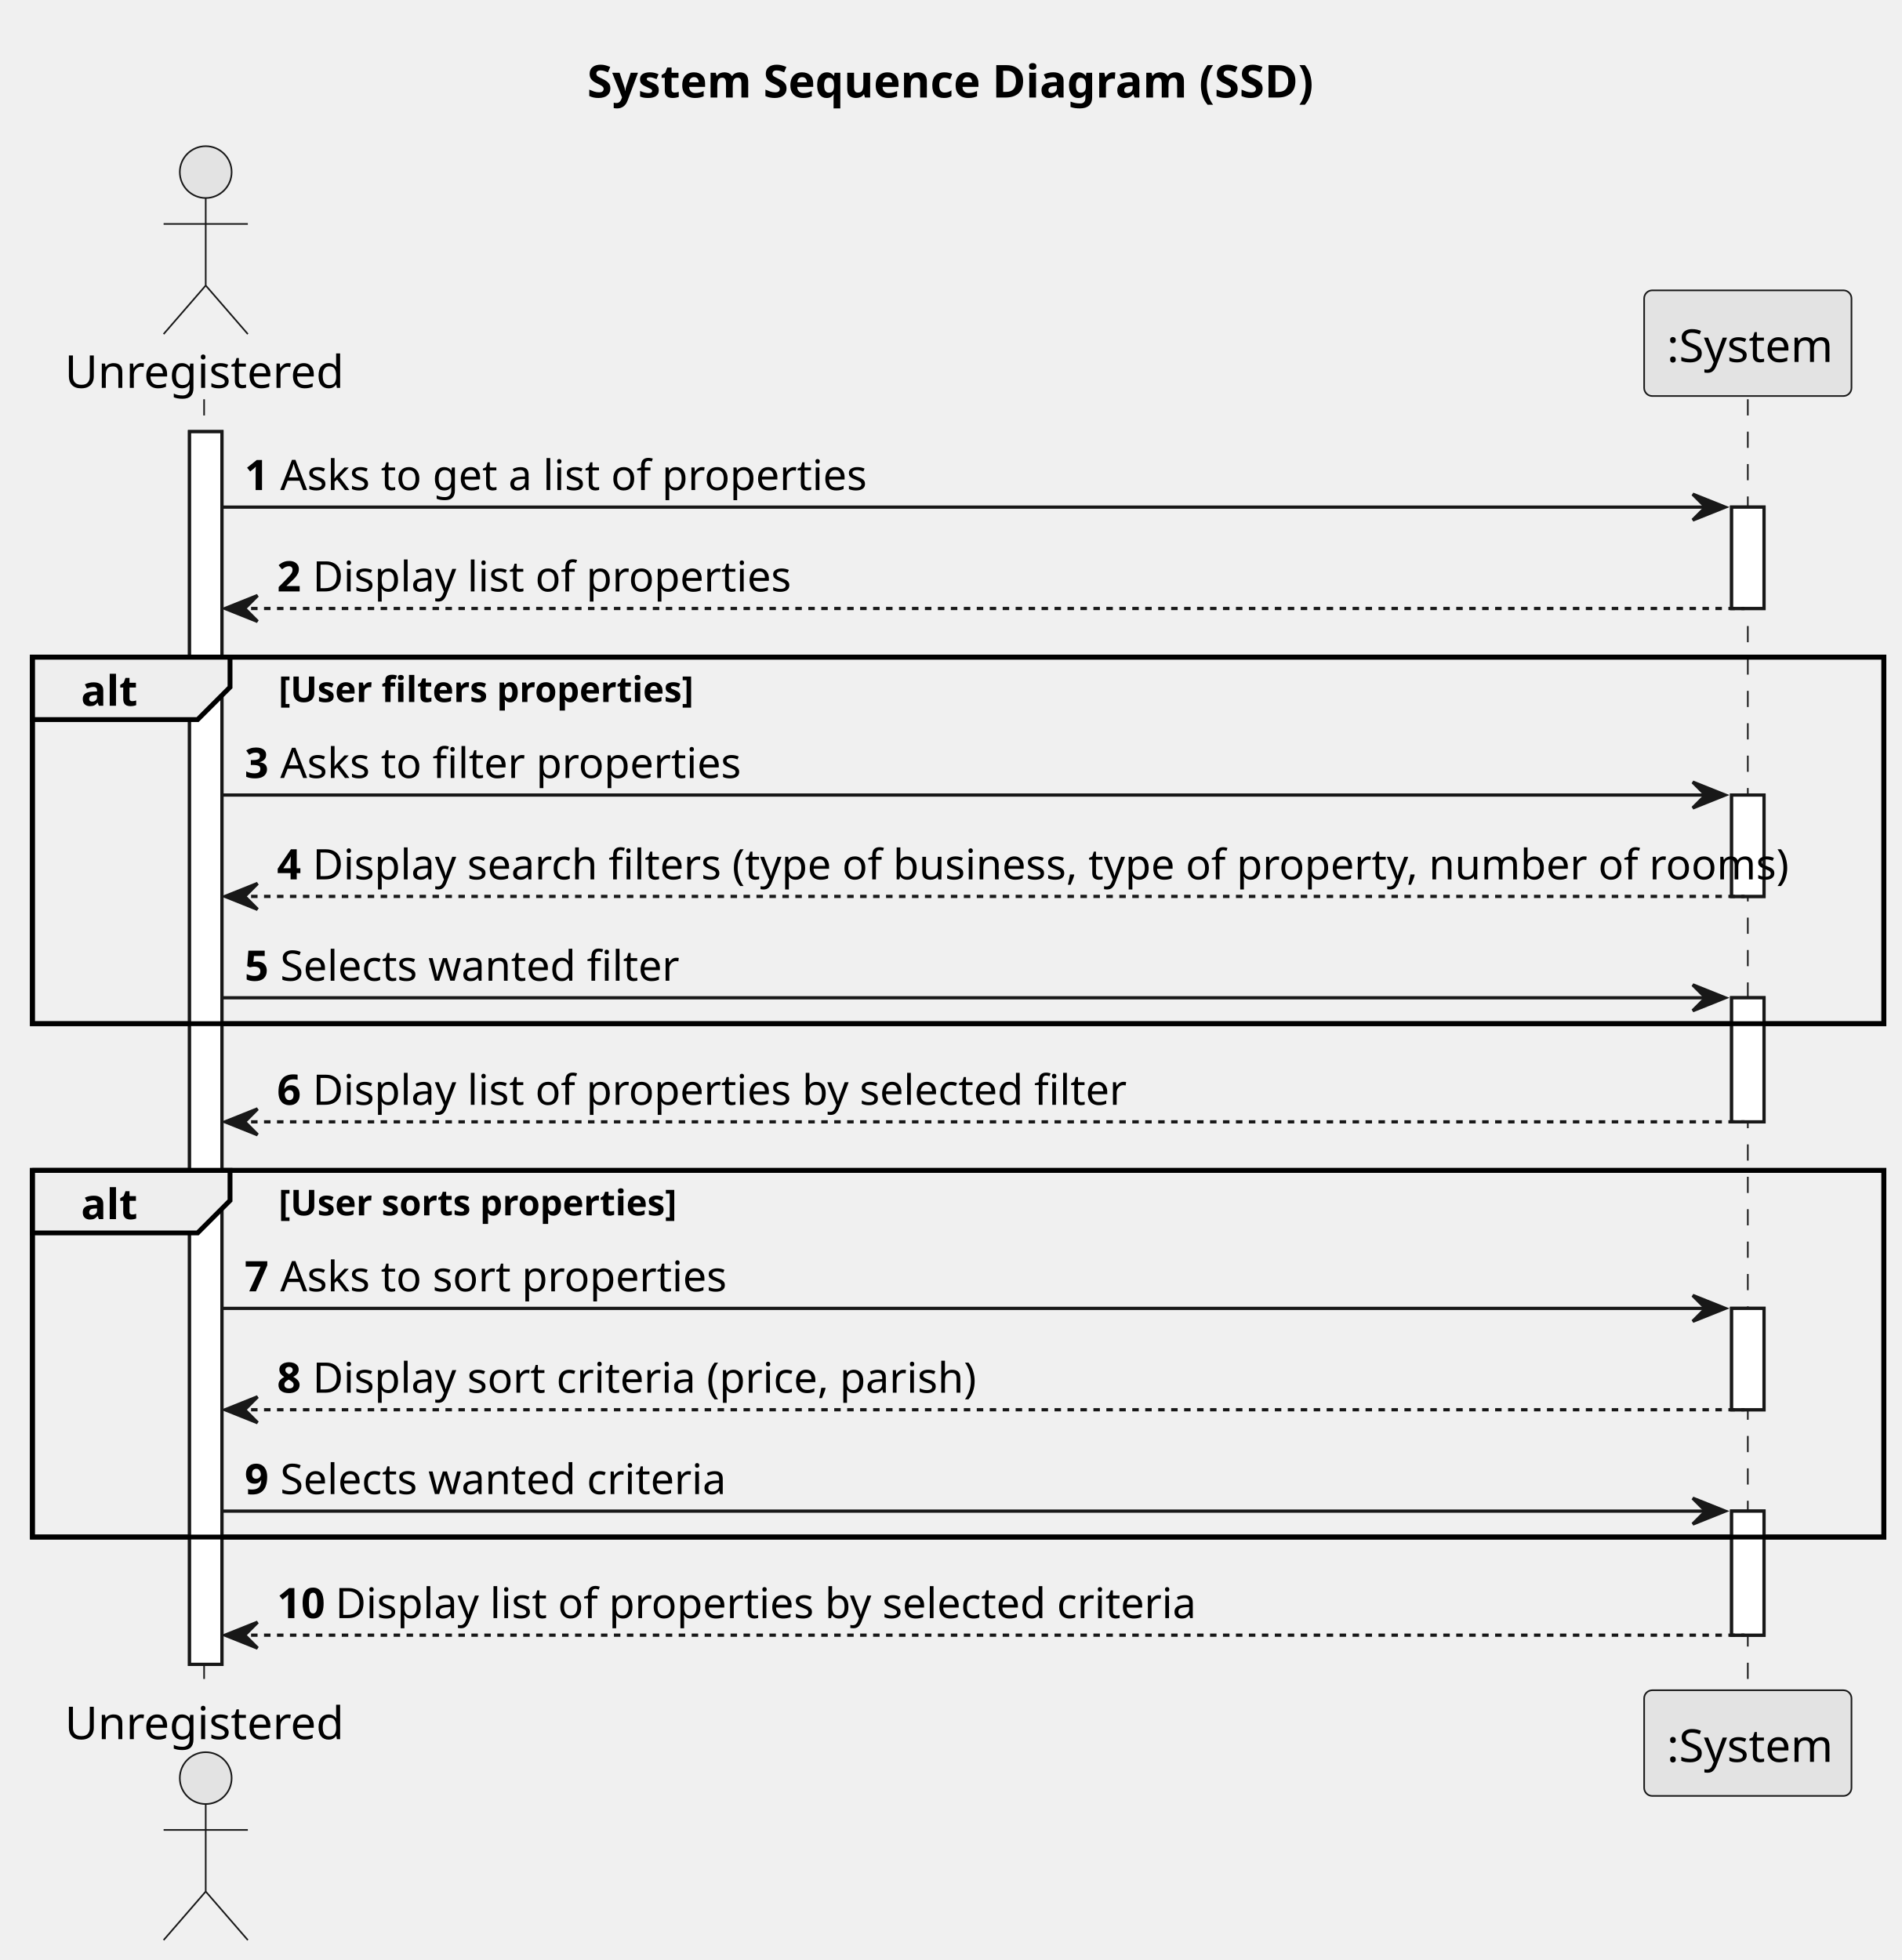
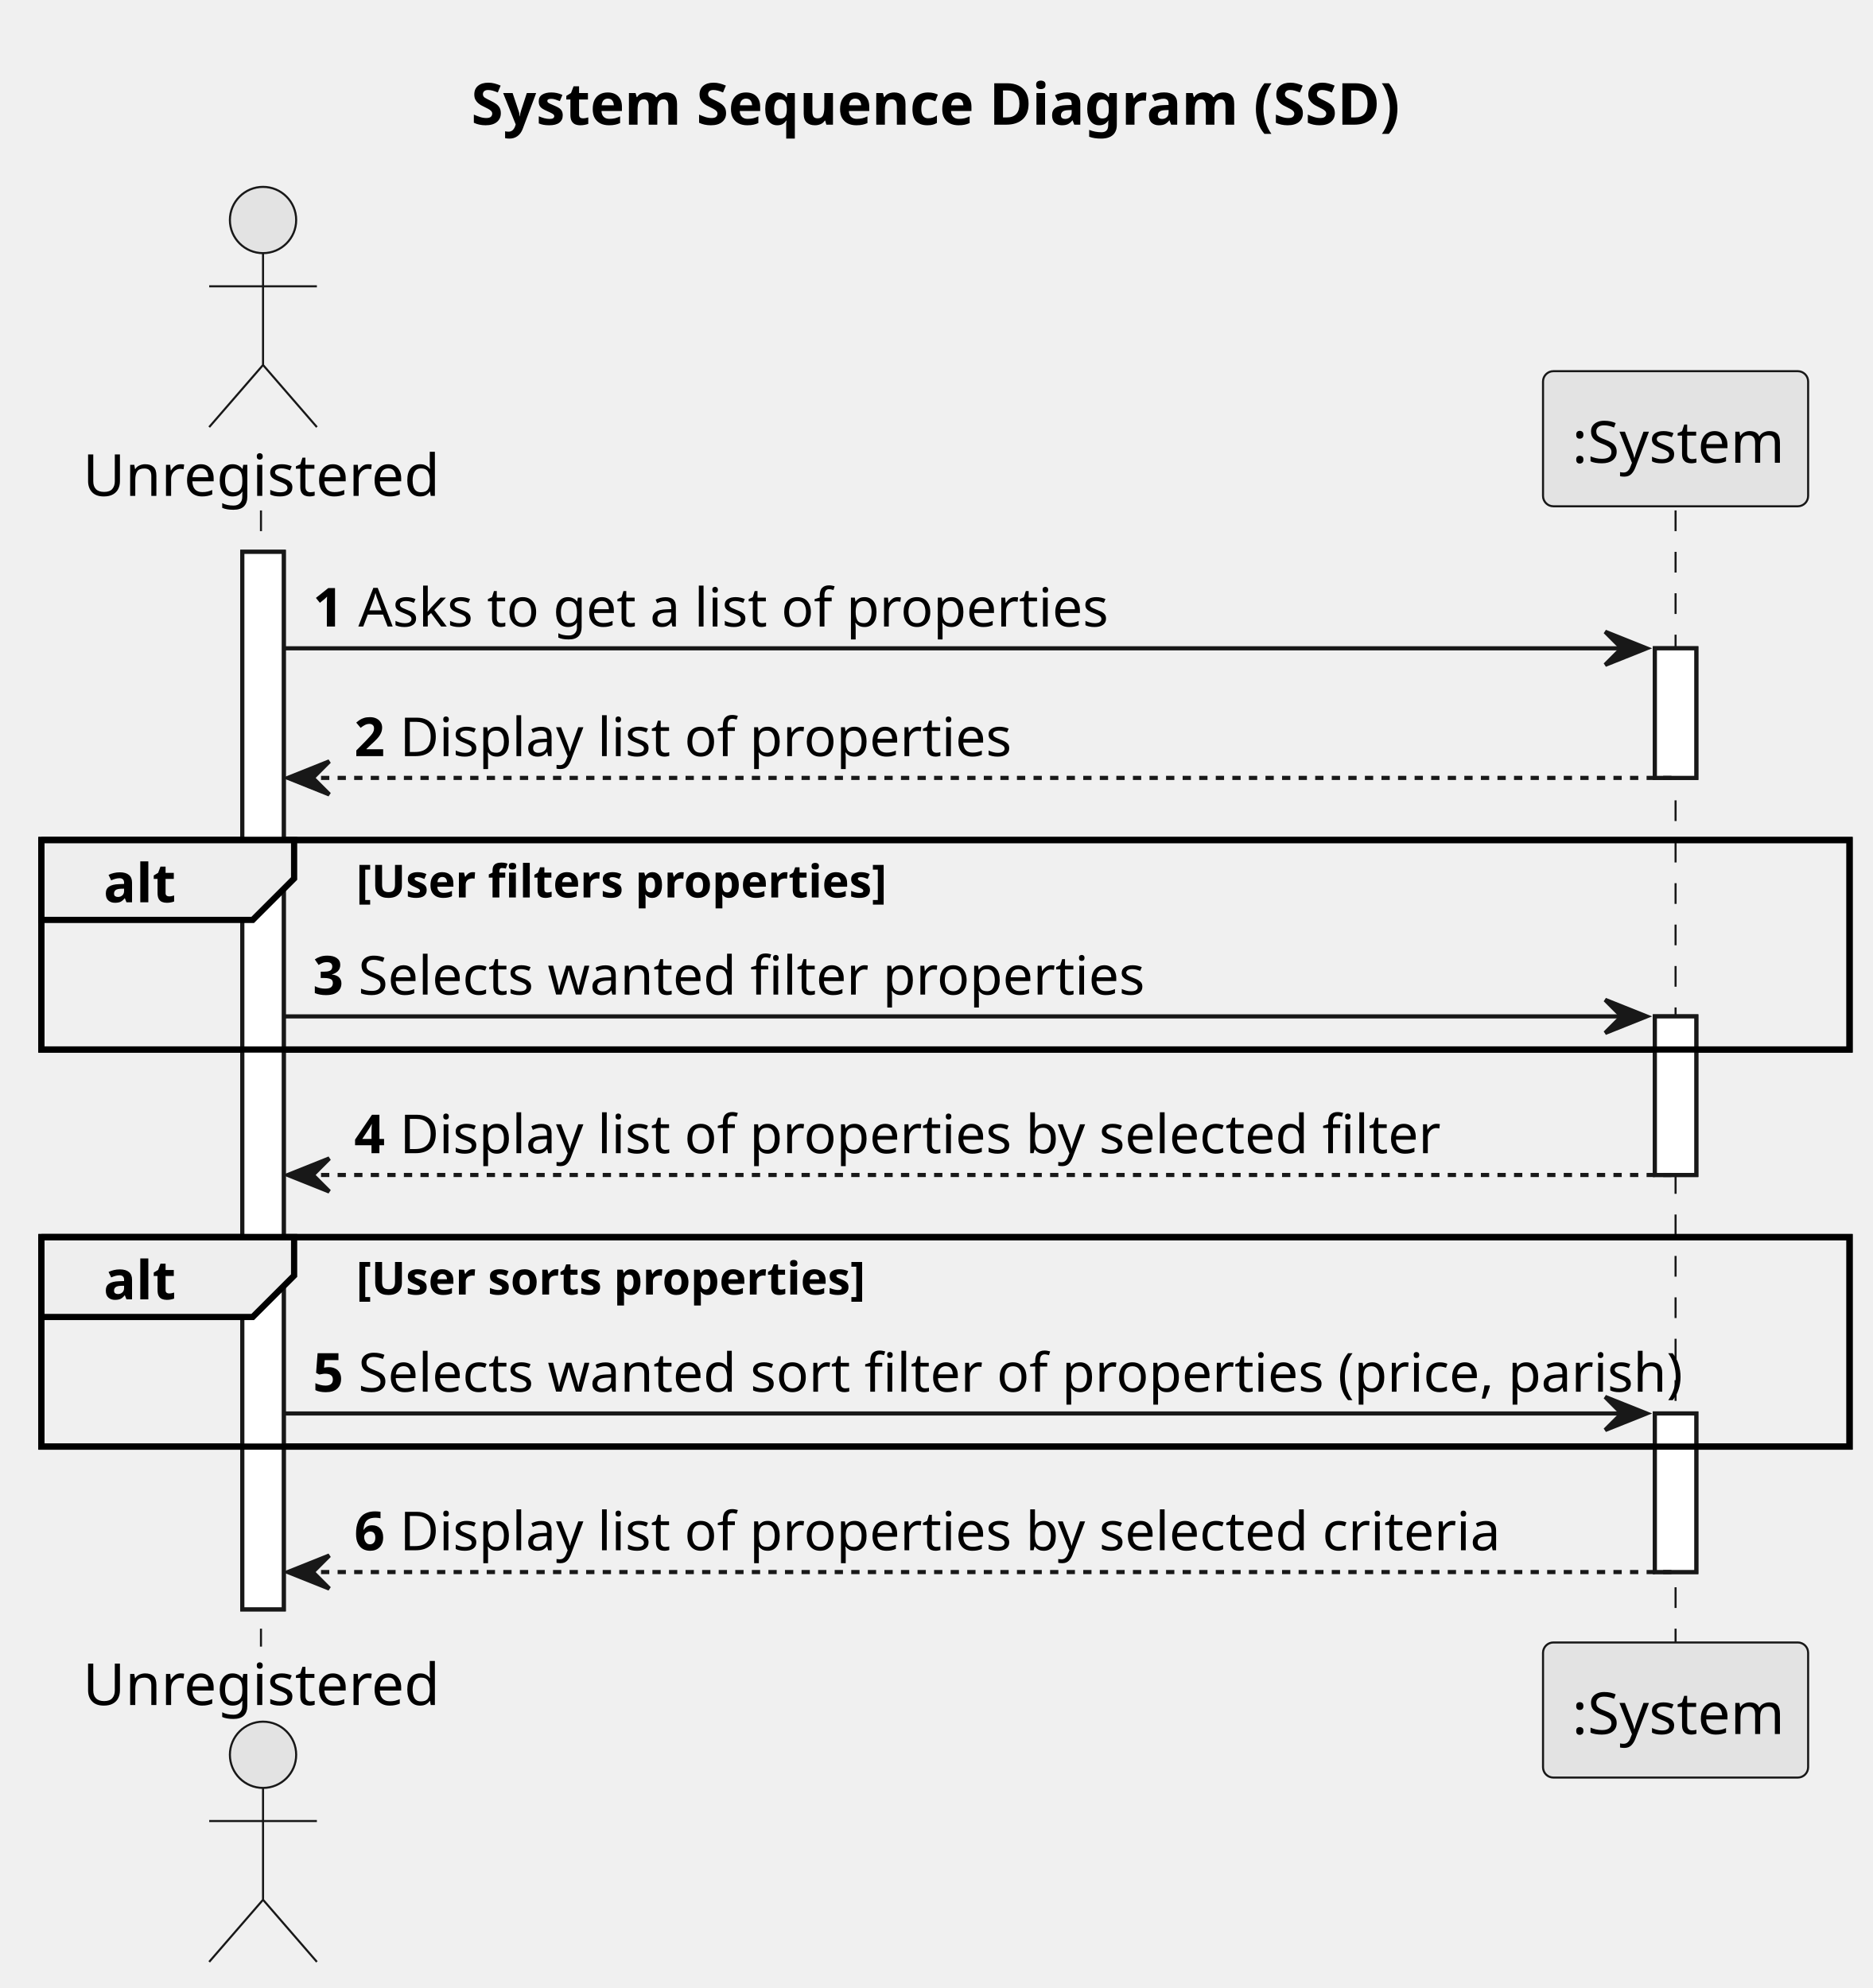
- <svg xmlns="http://www.w3.org/2000/svg" contentStyleType="text/css" height="605px" preserveAspectRatio="none" style="width:587px;height:605px;background:#FFFFFF;" version="1.1" viewBox="0 0 587 605" width="587px" zoomAndPan="magnify">
+ <svg xmlns="http://www.w3.org/2000/svg" contentStyleType="text/css" height="480px" preserveAspectRatio="none" style="width:452px;height:480px;background:#FFFFFF;" version="1.1" viewBox="0 0 452 480" width="452px" zoomAndPan="magnify">
  <defs />
  <g>
-     <text fill="#000000" font-family="sans-serif" font-size="14" font-weight="bold" lengthAdjust="spacing" textLength="228" x="181.25" y="30.107">System Sequence Diagram (SSD)</text>
-     <rect fill="#FFFFFF" height="380.492" style="stroke:#181818;stroke-width:1.0;" width="10" x="58.5" y="133.242" />
-     <rect fill="#FFFFFF" height="31.291" style="stroke:#181818;stroke-width:1.0;" width="10" x="534.5" y="156.533" />
-     <rect fill="#FFFFFF" height="31.291" style="stroke:#181818;stroke-width:1.0;" width="10" x="534.5" y="245.406" />
-     <rect fill="#FFFFFF" height="38.291" style="stroke:#181818;stroke-width:1.0;" width="10" x="534.5" y="307.988" />
-     <rect fill="#FFFFFF" height="31.291" style="stroke:#181818;stroke-width:1.0;" width="10" x="534.5" y="403.861" />
-     <rect fill="#FFFFFF" height="38.291" style="stroke:#181818;stroke-width:1.0;" width="10" x="534.5" y="466.443" />
-     <rect fill="none" height="113.164" style="stroke:#000000;stroke-width:1.5;" width="571.5" x="10" y="202.824" />
-     <rect fill="none" height="113.164" style="stroke:#000000;stroke-width:1.5;" width="571.5" x="10" y="361.279" />
-     <line style="stroke:#181818;stroke-width:0.5;stroke-dasharray:5.0,5.0;" x1="63" x2="63" y1="123.242" y2="522.734" />
-     <line style="stroke:#181818;stroke-width:0.5;stroke-dasharray:5.0,5.0;" x1="539.5" x2="539.5" y1="123.242" y2="522.734" />
+     <text fill="#000000" font-family="sans-serif" font-size="14" font-weight="bold" lengthAdjust="spacing" textLength="228" x="113.75" y="30.107">System Sequence Diagram (SSD)</text>
+     <rect fill="#FFFFFF" height="255.328" style="stroke:#181818;stroke-width:1.0;" width="10" x="58.5" y="133.242" />
+     <rect fill="#FFFFFF" height="31.291" style="stroke:#181818;stroke-width:1.0;" width="10" x="399.5" y="156.533" />
+     <rect fill="#FFFFFF" height="38.291" style="stroke:#181818;stroke-width:1.0;" width="10" x="399.5" y="245.406" />
+     <rect fill="#FFFFFF" height="38.291" style="stroke:#181818;stroke-width:1.0;" width="10" x="399.5" y="341.279" />
+     <rect fill="none" height="50.582" style="stroke:#000000;stroke-width:1.5;" width="436.5" x="10" y="202.824" />
+     <rect fill="none" height="50.582" style="stroke:#000000;stroke-width:1.5;" width="436.5" x="10" y="298.697" />
+     <line style="stroke:#181818;stroke-width:0.5;stroke-dasharray:5.0,5.0;" x1="63" x2="63" y1="123.242" y2="397.57" />
+     <line style="stroke:#181818;stroke-width:0.5;stroke-dasharray:5.0,5.0;" x1="404.5" x2="404.5" y1="123.242" y2="397.57" />
    <text fill="#000000" font-family="sans-serif" font-size="14" lengthAdjust="spacing" textLength="81" x="20" y="119.728">Unregistered</text>
    <ellipse cx="63.5" cy="53.121" fill="#E3E3E3" rx="8" ry="8" style="stroke:#181818;stroke-width:0.5;" />
    <path d="M63.5,61.121 L63.5,88.121 M50.5,69.121 L76.5,69.121 M63.5,88.121 L50.5,103.121 M63.5,88.121 L76.5,103.121 " fill="none" style="stroke:#181818;stroke-width:0.5;" />
-     <text fill="#000000" font-family="sans-serif" font-size="14" lengthAdjust="spacing" textLength="81" x="20" y="536.842">Unregistered</text>
-     <ellipse cx="63.5" cy="548.856" fill="#E3E3E3" rx="8" ry="8" style="stroke:#181818;stroke-width:0.5;" />
-     <path d="M63.5,556.856 L63.5,583.856 M50.5,564.856 L76.5,564.856 M63.5,583.856 L50.5,598.856 M63.5,583.856 L76.5,598.856 " fill="none" style="stroke:#181818;stroke-width:0.5;" />
-     <rect fill="#E3E3E3" height="32.621" rx="2.5" ry="2.5" style="stroke:#181818;stroke-width:0.5;" width="64" x="507.5" y="89.621" />
-     <text fill="#000000" font-family="sans-serif" font-size="14" lengthAdjust="spacing" textLength="50" x="514.5" y="111.728">:System</text>
-     <rect fill="#E3E3E3" height="32.621" rx="2.5" ry="2.5" style="stroke:#181818;stroke-width:0.5;" width="64" x="507.5" y="521.734" />
-     <text fill="#000000" font-family="sans-serif" font-size="14" lengthAdjust="spacing" textLength="50" x="514.5" y="543.842">:System</text>
-     <rect fill="#FFFFFF" height="380.492" style="stroke:#181818;stroke-width:1.0;" width="10" x="58.5" y="133.242" />
-     <rect fill="#FFFFFF" height="31.291" style="stroke:#181818;stroke-width:1.0;" width="10" x="534.5" y="156.533" />
-     <rect fill="#FFFFFF" height="31.291" style="stroke:#181818;stroke-width:1.0;" width="10" x="534.5" y="245.406" />
-     <rect fill="#FFFFFF" height="38.291" style="stroke:#181818;stroke-width:1.0;" width="10" x="534.5" y="307.988" />
-     <rect fill="#FFFFFF" height="31.291" style="stroke:#181818;stroke-width:1.0;" width="10" x="534.5" y="403.861" />
-     <rect fill="#FFFFFF" height="38.291" style="stroke:#181818;stroke-width:1.0;" width="10" x="534.5" y="466.443" />
-     <polygon fill="#181818" points="522.5,152.533,532.5,156.533,522.5,160.533,526.5,156.533" style="stroke:#181818;stroke-width:1.0;" />
-     <line style="stroke:#181818;stroke-width:1.0;" x1="68.5" x2="528.5" y1="156.533" y2="156.533" />
+     <text fill="#000000" font-family="sans-serif" font-size="14" lengthAdjust="spacing" textLength="81" x="20" y="411.678">Unregistered</text>
+     <ellipse cx="63.5" cy="423.691" fill="#E3E3E3" rx="8" ry="8" style="stroke:#181818;stroke-width:0.5;" />
+     <path d="M63.5,431.691 L63.5,458.691 M50.5,439.691 L76.5,439.691 M63.5,458.691 L50.5,473.691 M63.5,458.691 L76.5,473.691 " fill="none" style="stroke:#181818;stroke-width:0.5;" />
+     <rect fill="#E3E3E3" height="32.621" rx="2.5" ry="2.5" style="stroke:#181818;stroke-width:0.5;" width="64" x="372.5" y="89.621" />
+     <text fill="#000000" font-family="sans-serif" font-size="14" lengthAdjust="spacing" textLength="50" x="379.5" y="111.728">:System</text>
+     <rect fill="#E3E3E3" height="32.621" rx="2.5" ry="2.5" style="stroke:#181818;stroke-width:0.5;" width="64" x="372.5" y="396.57" />
+     <text fill="#000000" font-family="sans-serif" font-size="14" lengthAdjust="spacing" textLength="50" x="379.5" y="418.678">:System</text>
+     <rect fill="#FFFFFF" height="255.328" style="stroke:#181818;stroke-width:1.0;" width="10" x="58.5" y="133.242" />
+     <rect fill="#FFFFFF" height="31.291" style="stroke:#181818;stroke-width:1.0;" width="10" x="399.5" y="156.533" />
+     <rect fill="#FFFFFF" height="38.291" style="stroke:#181818;stroke-width:1.0;" width="10" x="399.5" y="245.406" />
+     <rect fill="#FFFFFF" height="38.291" style="stroke:#181818;stroke-width:1.0;" width="10" x="399.5" y="341.279" />
+     <polygon fill="#181818" points="387.5,152.533,397.5,156.533,387.5,160.533,391.5,156.533" style="stroke:#181818;stroke-width:1.0;" />
+     <line style="stroke:#181818;stroke-width:1.0;" x1="68.5" x2="393.5" y1="156.533" y2="156.533" />
    <text fill="#000000" font-family="sans-serif" font-size="13" font-weight="bold" lengthAdjust="spacing" textLength="7" x="75.5" y="151.27">1</text>
    <text fill="#000000" font-family="sans-serif" font-size="13" lengthAdjust="spacing" textLength="174" x="86.5" y="151.27">Asks to get a list of properties</text>
    <polygon fill="#181818" points="79.5,183.824,69.5,187.824,79.5,191.824,75.5,187.824" style="stroke:#181818;stroke-width:1.0;" />
-     <line style="stroke:#181818;stroke-width:1.0;stroke-dasharray:2.0,2.0;" x1="73.5" x2="538.5" y1="187.824" y2="187.824" />
+     <line style="stroke:#181818;stroke-width:1.0;stroke-dasharray:2.0,2.0;" x1="73.5" x2="403.5" y1="187.824" y2="187.824" />
    <text fill="#000000" font-family="sans-serif" font-size="13" font-weight="bold" lengthAdjust="spacing" textLength="7" x="85.5" y="182.561">2</text>
    <text fill="#000000" font-family="sans-serif" font-size="13" lengthAdjust="spacing" textLength="139" x="96.5" y="182.561">Display list of properties</text>
    <path d="M10,202.824 L71,202.824 L71,212.115 L61,222.115 L10,222.115 L10,202.824 " fill="#EEEEEE" style="stroke:#000000;stroke-width:1.5;" />
-     <rect fill="none" height="113.164" style="stroke:#000000;stroke-width:1.5;" width="571.5" x="10" y="202.824" />
+     <rect fill="none" height="50.582" style="stroke:#000000;stroke-width:1.5;" width="436.5" x="10" y="202.824" />
    <text fill="#000000" font-family="sans-serif" font-size="13" font-weight="bold" lengthAdjust="spacing" textLength="16" x="25" y="217.852">alt</text>
    <text fill="#000000" font-family="sans-serif" font-size="11" font-weight="bold" lengthAdjust="spacing" textLength="132" x="86" y="216.694">[User filters properties]</text>
-     <polygon fill="#181818" points="522.5,241.406,532.5,245.406,522.5,249.406,526.5,245.406" style="stroke:#181818;stroke-width:1.0;" />
-     <line style="stroke:#181818;stroke-width:1.0;" x1="68.5" x2="528.5" y1="245.406" y2="245.406" />
+     <polygon fill="#181818" points="387.5,241.406,397.5,245.406,387.5,249.406,391.5,245.406" style="stroke:#181818;stroke-width:1.0;" />
+     <line style="stroke:#181818;stroke-width:1.0;" x1="68.5" x2="393.5" y1="245.406" y2="245.406" />
    <text fill="#000000" font-family="sans-serif" font-size="13" font-weight="bold" lengthAdjust="spacing" textLength="7" x="75.5" y="240.144">3</text>
-     <text fill="#000000" font-family="sans-serif" font-size="13" lengthAdjust="spacing" textLength="134" x="86.5" y="240.144">Asks to filter properties</text>
-     <polygon fill="#181818" points="79.5,272.697,69.5,276.697,79.5,280.697,75.5,276.697" style="stroke:#181818;stroke-width:1.0;" />
-     <line style="stroke:#181818;stroke-width:1.0;stroke-dasharray:2.0,2.0;" x1="73.5" x2="538.5" y1="276.697" y2="276.697" />
-     <text fill="#000000" font-family="sans-serif" font-size="13" font-weight="bold" lengthAdjust="spacing" textLength="7" x="85.5" y="271.435">4</text>
-     <text fill="#000000" font-family="sans-serif" font-size="13" lengthAdjust="spacing" textLength="431" x="96.5" y="271.435">Display search filters (type of business, type of property, number of rooms)</text>
-     <polygon fill="#181818" points="522.5,303.988,532.5,307.988,522.5,311.988,526.5,307.988" style="stroke:#181818;stroke-width:1.0;" />
-     <line style="stroke:#181818;stroke-width:1.0;" x1="68.5" x2="528.5" y1="307.988" y2="307.988" />
-     <text fill="#000000" font-family="sans-serif" font-size="13" font-weight="bold" lengthAdjust="spacing" textLength="7" x="75.5" y="302.726">5</text>
-     <text fill="#000000" font-family="sans-serif" font-size="13" lengthAdjust="spacing" textLength="117" x="86.5" y="302.726">Selects wanted filter</text>
-     <polygon fill="#181818" points="79.5,342.279,69.5,346.279,79.5,350.279,75.5,346.279" style="stroke:#181818;stroke-width:1.0;" />
-     <line style="stroke:#181818;stroke-width:1.0;stroke-dasharray:2.0,2.0;" x1="73.5" x2="538.5" y1="346.279" y2="346.279" />
-     <text fill="#000000" font-family="sans-serif" font-size="13" font-weight="bold" lengthAdjust="spacing" textLength="7" x="85.5" y="341.017">6</text>
-     <text fill="#000000" font-family="sans-serif" font-size="13" lengthAdjust="spacing" textLength="238" x="96.5" y="341.017">Display list of properties by selected filter</text>
-     <path d="M10,361.279 L71,361.279 L71,370.57 L61,380.57 L10,380.57 L10,361.279 " fill="#EEEEEE" style="stroke:#000000;stroke-width:1.5;" />
-     <rect fill="none" height="113.164" style="stroke:#000000;stroke-width:1.5;" width="571.5" x="10" y="361.279" />
-     <text fill="#000000" font-family="sans-serif" font-size="13" font-weight="bold" lengthAdjust="spacing" textLength="16" x="25" y="376.308">alt</text>
-     <text fill="#000000" font-family="sans-serif" font-size="11" font-weight="bold" lengthAdjust="spacing" textLength="129" x="86" y="375.149">[User sorts properties]</text>
-     <polygon fill="#181818" points="522.5,399.861,532.5,403.861,522.5,407.861,526.5,403.861" style="stroke:#181818;stroke-width:1.0;" />
-     <line style="stroke:#181818;stroke-width:1.0;" x1="68.5" x2="528.5" y1="403.861" y2="403.861" />
-     <text fill="#000000" font-family="sans-serif" font-size="13" font-weight="bold" lengthAdjust="spacing" textLength="7" x="75.5" y="398.599">7</text>
-     <text fill="#000000" font-family="sans-serif" font-size="13" lengthAdjust="spacing" textLength="132" x="86.5" y="398.599">Asks to sort properties</text>
-     <polygon fill="#181818" points="79.5,431.152,69.5,435.152,79.5,439.152,75.5,435.152" style="stroke:#181818;stroke-width:1.0;" />
-     <line style="stroke:#181818;stroke-width:1.0;stroke-dasharray:2.0,2.0;" x1="73.5" x2="538.5" y1="435.152" y2="435.152" />
-     <text fill="#000000" font-family="sans-serif" font-size="13" font-weight="bold" lengthAdjust="spacing" textLength="7" x="85.5" y="429.89">8</text>
-     <text fill="#000000" font-family="sans-serif" font-size="13" lengthAdjust="spacing" textLength="195" x="96.5" y="429.89">Display sort criteria (price, parish)</text>
-     <polygon fill="#181818" points="522.5,462.443,532.5,466.443,522.5,470.443,526.5,466.443" style="stroke:#181818;stroke-width:1.0;" />
-     <line style="stroke:#181818;stroke-width:1.0;" x1="68.5" x2="528.5" y1="466.443" y2="466.443" />
-     <text fill="#000000" font-family="sans-serif" font-size="13" font-weight="bold" lengthAdjust="spacing" textLength="7" x="75.5" y="461.181">9</text>
-     <text fill="#000000" font-family="sans-serif" font-size="13" lengthAdjust="spacing" textLength="132" x="86.5" y="461.181">Selects wanted criteria</text>
-     <polygon fill="#181818" points="79.5,500.734,69.5,504.734,79.5,508.734,75.5,504.734" style="stroke:#181818;stroke-width:1.0;" />
-     <line style="stroke:#181818;stroke-width:1.0;stroke-dasharray:2.0,2.0;" x1="73.5" x2="538.5" y1="504.734" y2="504.734" />
-     <text fill="#000000" font-family="sans-serif" font-size="13" font-weight="bold" lengthAdjust="spacing" textLength="14" x="85.5" y="499.472">10</text>
-     <text fill="#000000" font-family="sans-serif" font-size="13" lengthAdjust="spacing" textLength="253" x="103.5" y="499.472">Display list of properties by selected criteria</text>
+     <text fill="#000000" font-family="sans-serif" font-size="13" lengthAdjust="spacing" textLength="178" x="86.5" y="240.144">Selects wanted filter properties</text>
+     <polygon fill="#181818" points="79.5,279.697,69.5,283.697,79.5,287.697,75.5,283.697" style="stroke:#181818;stroke-width:1.0;" />
+     <line style="stroke:#181818;stroke-width:1.0;stroke-dasharray:2.0,2.0;" x1="73.5" x2="403.5" y1="283.697" y2="283.697" />
+     <text fill="#000000" font-family="sans-serif" font-size="13" font-weight="bold" lengthAdjust="spacing" textLength="7" x="85.5" y="278.435">4</text>
+     <text fill="#000000" font-family="sans-serif" font-size="13" lengthAdjust="spacing" textLength="238" x="96.5" y="278.435">Display list of properties by selected filter</text>
+     <path d="M10,298.697 L71,298.697 L71,307.988 L61,317.988 L10,317.988 L10,298.697 " fill="#EEEEEE" style="stroke:#000000;stroke-width:1.5;" />
+     <rect fill="none" height="50.582" style="stroke:#000000;stroke-width:1.5;" width="436.5" x="10" y="298.697" />
+     <text fill="#000000" font-family="sans-serif" font-size="13" font-weight="bold" lengthAdjust="spacing" textLength="16" x="25" y="313.726">alt</text>
+     <text fill="#000000" font-family="sans-serif" font-size="11" font-weight="bold" lengthAdjust="spacing" textLength="129" x="86" y="312.567">[User sorts properties]</text>
+     <polygon fill="#181818" points="387.5,337.279,397.5,341.279,387.5,345.279,391.5,341.279" style="stroke:#181818;stroke-width:1.0;" />
+     <line style="stroke:#181818;stroke-width:1.0;" x1="68.5" x2="393.5" y1="341.279" y2="341.279" />
+     <text fill="#000000" font-family="sans-serif" font-size="13" font-weight="bold" lengthAdjust="spacing" textLength="7" x="75.5" y="336.017">5</text>
+     <text fill="#000000" font-family="sans-serif" font-size="13" lengthAdjust="spacing" textLength="301" x="86.5" y="336.017">Selects wanted sort filter of properties (price, parish)</text>
+     <polygon fill="#181818" points="79.5,375.57,69.5,379.57,79.5,383.57,75.5,379.57" style="stroke:#181818;stroke-width:1.0;" />
+     <line style="stroke:#181818;stroke-width:1.0;stroke-dasharray:2.0,2.0;" x1="73.5" x2="403.5" y1="379.57" y2="379.57" />
+     <text fill="#000000" font-family="sans-serif" font-size="13" font-weight="bold" lengthAdjust="spacing" textLength="7" x="85.5" y="374.308">6</text>
+     <text fill="#000000" font-family="sans-serif" font-size="13" lengthAdjust="spacing" textLength="253" x="96.5" y="374.308">Display list of properties by selected criteria</text>
  </g>
</svg>
